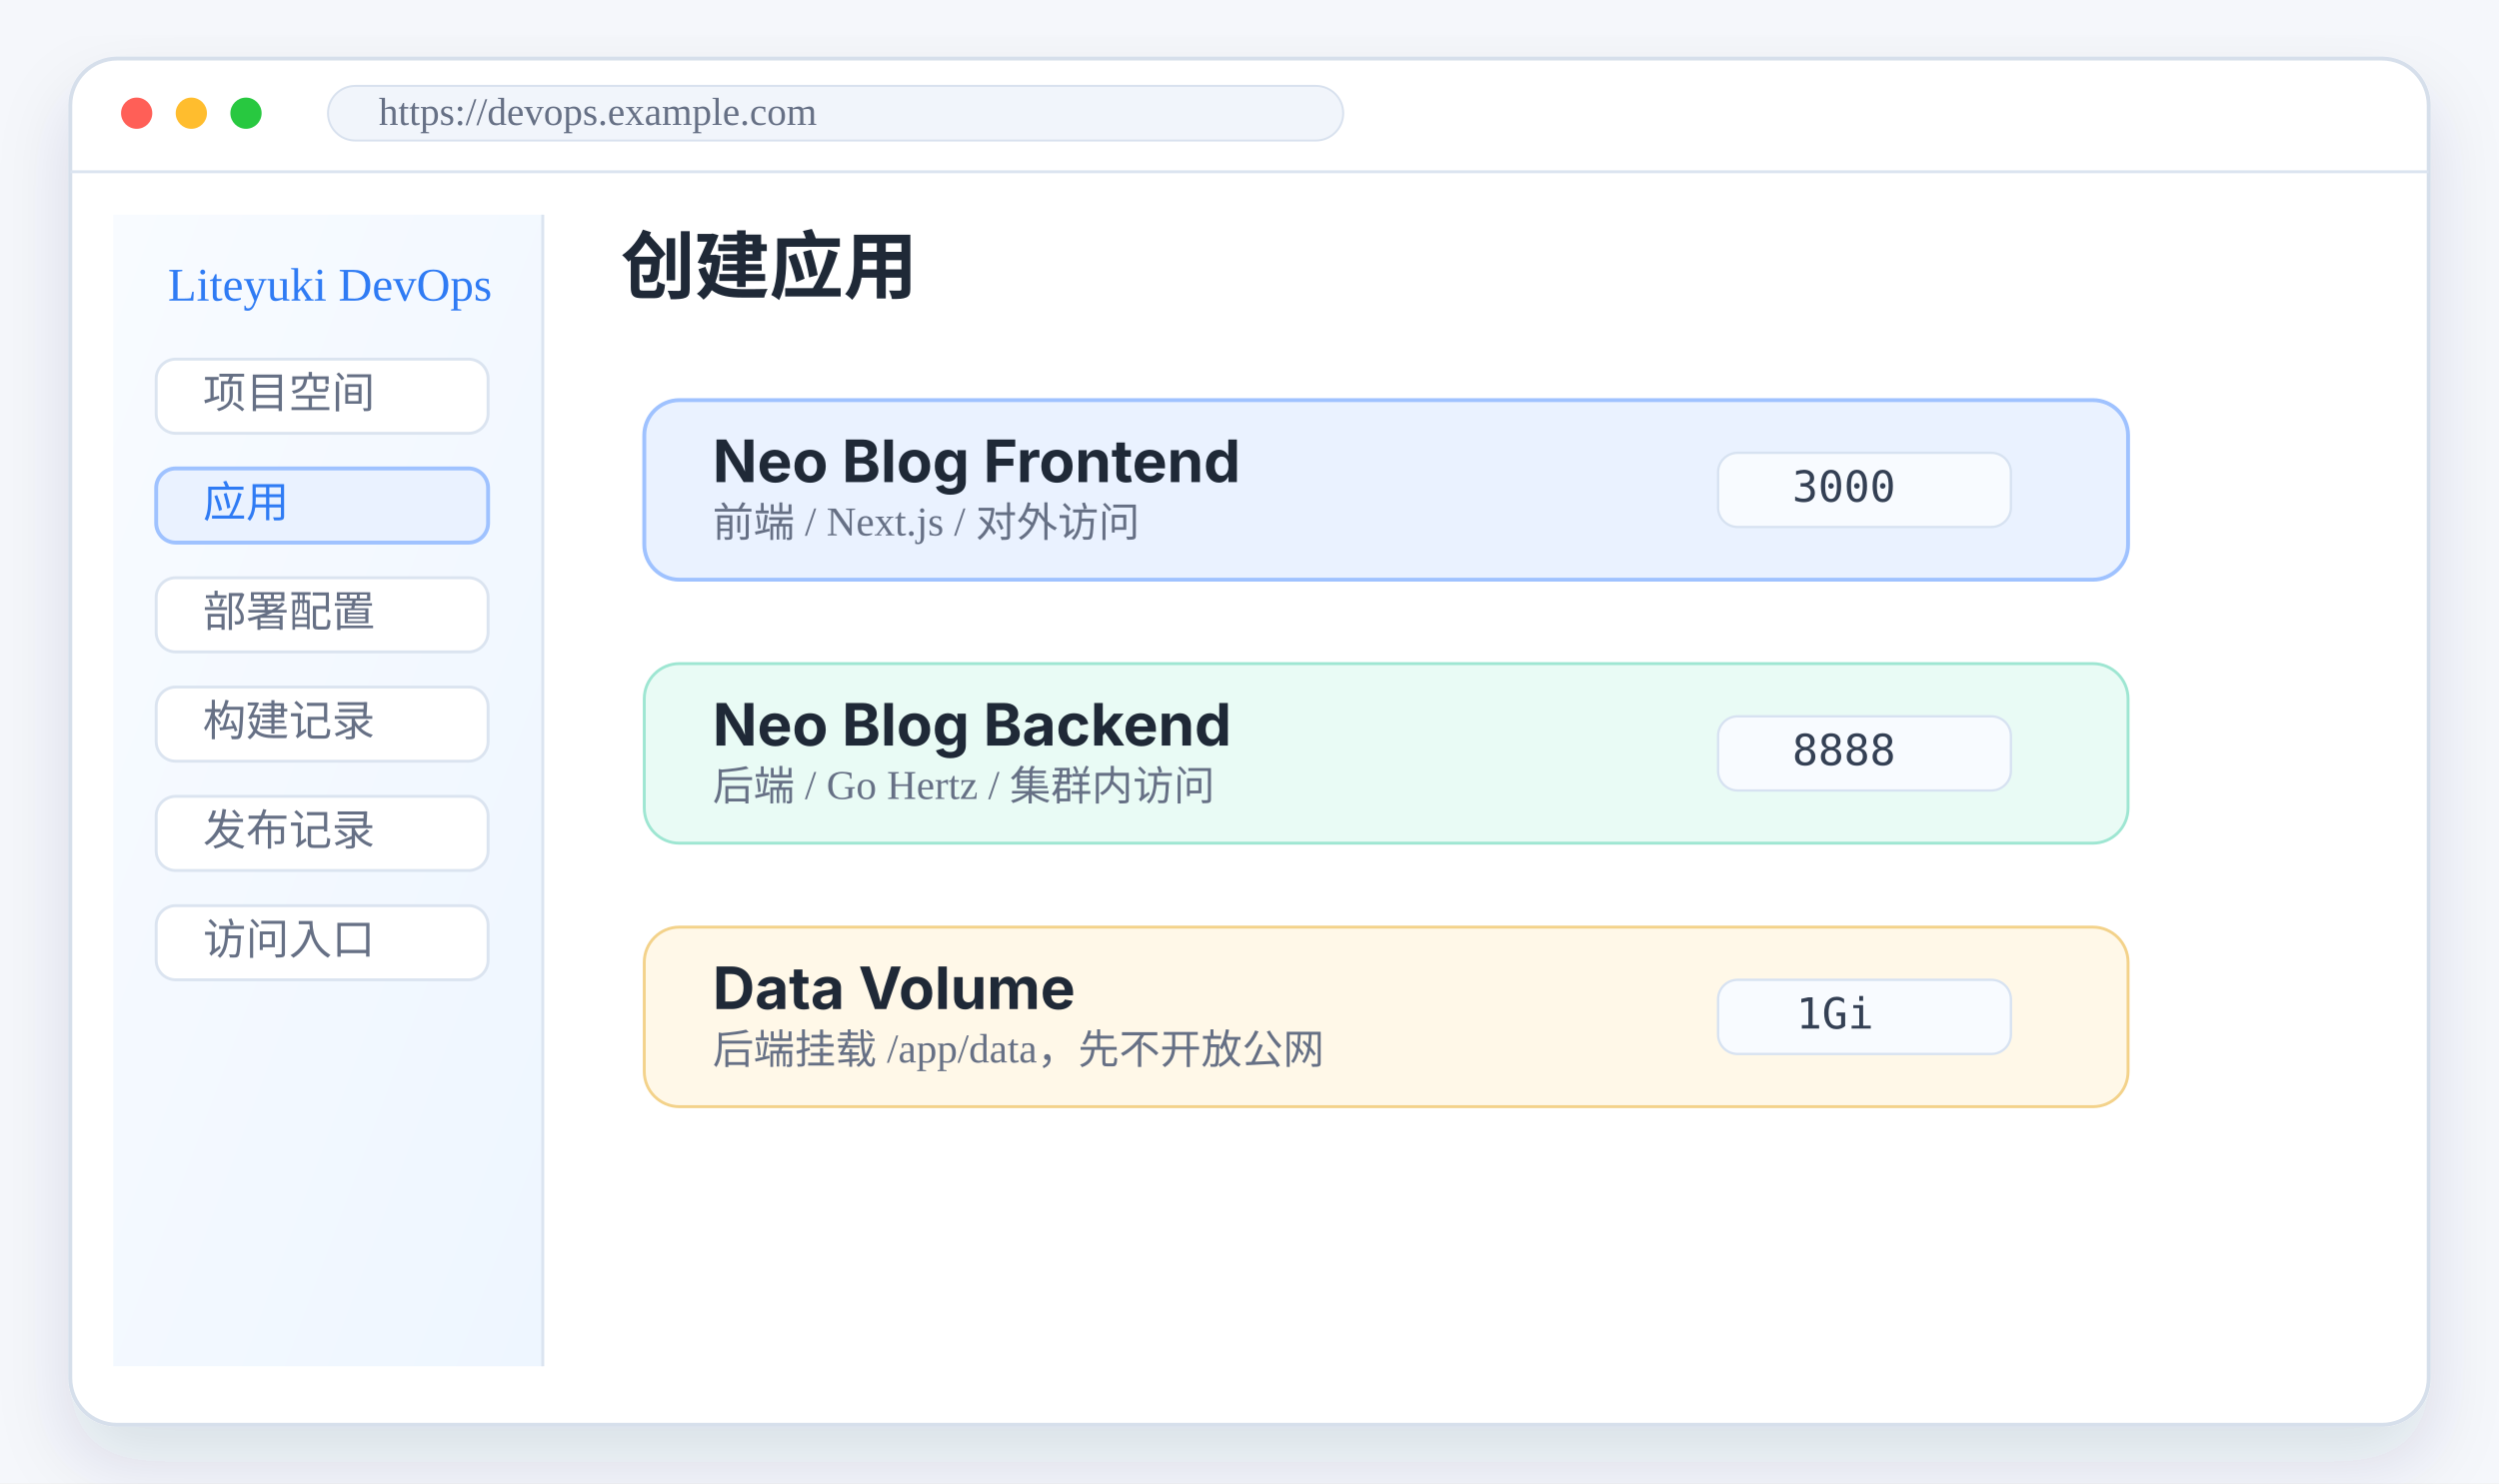
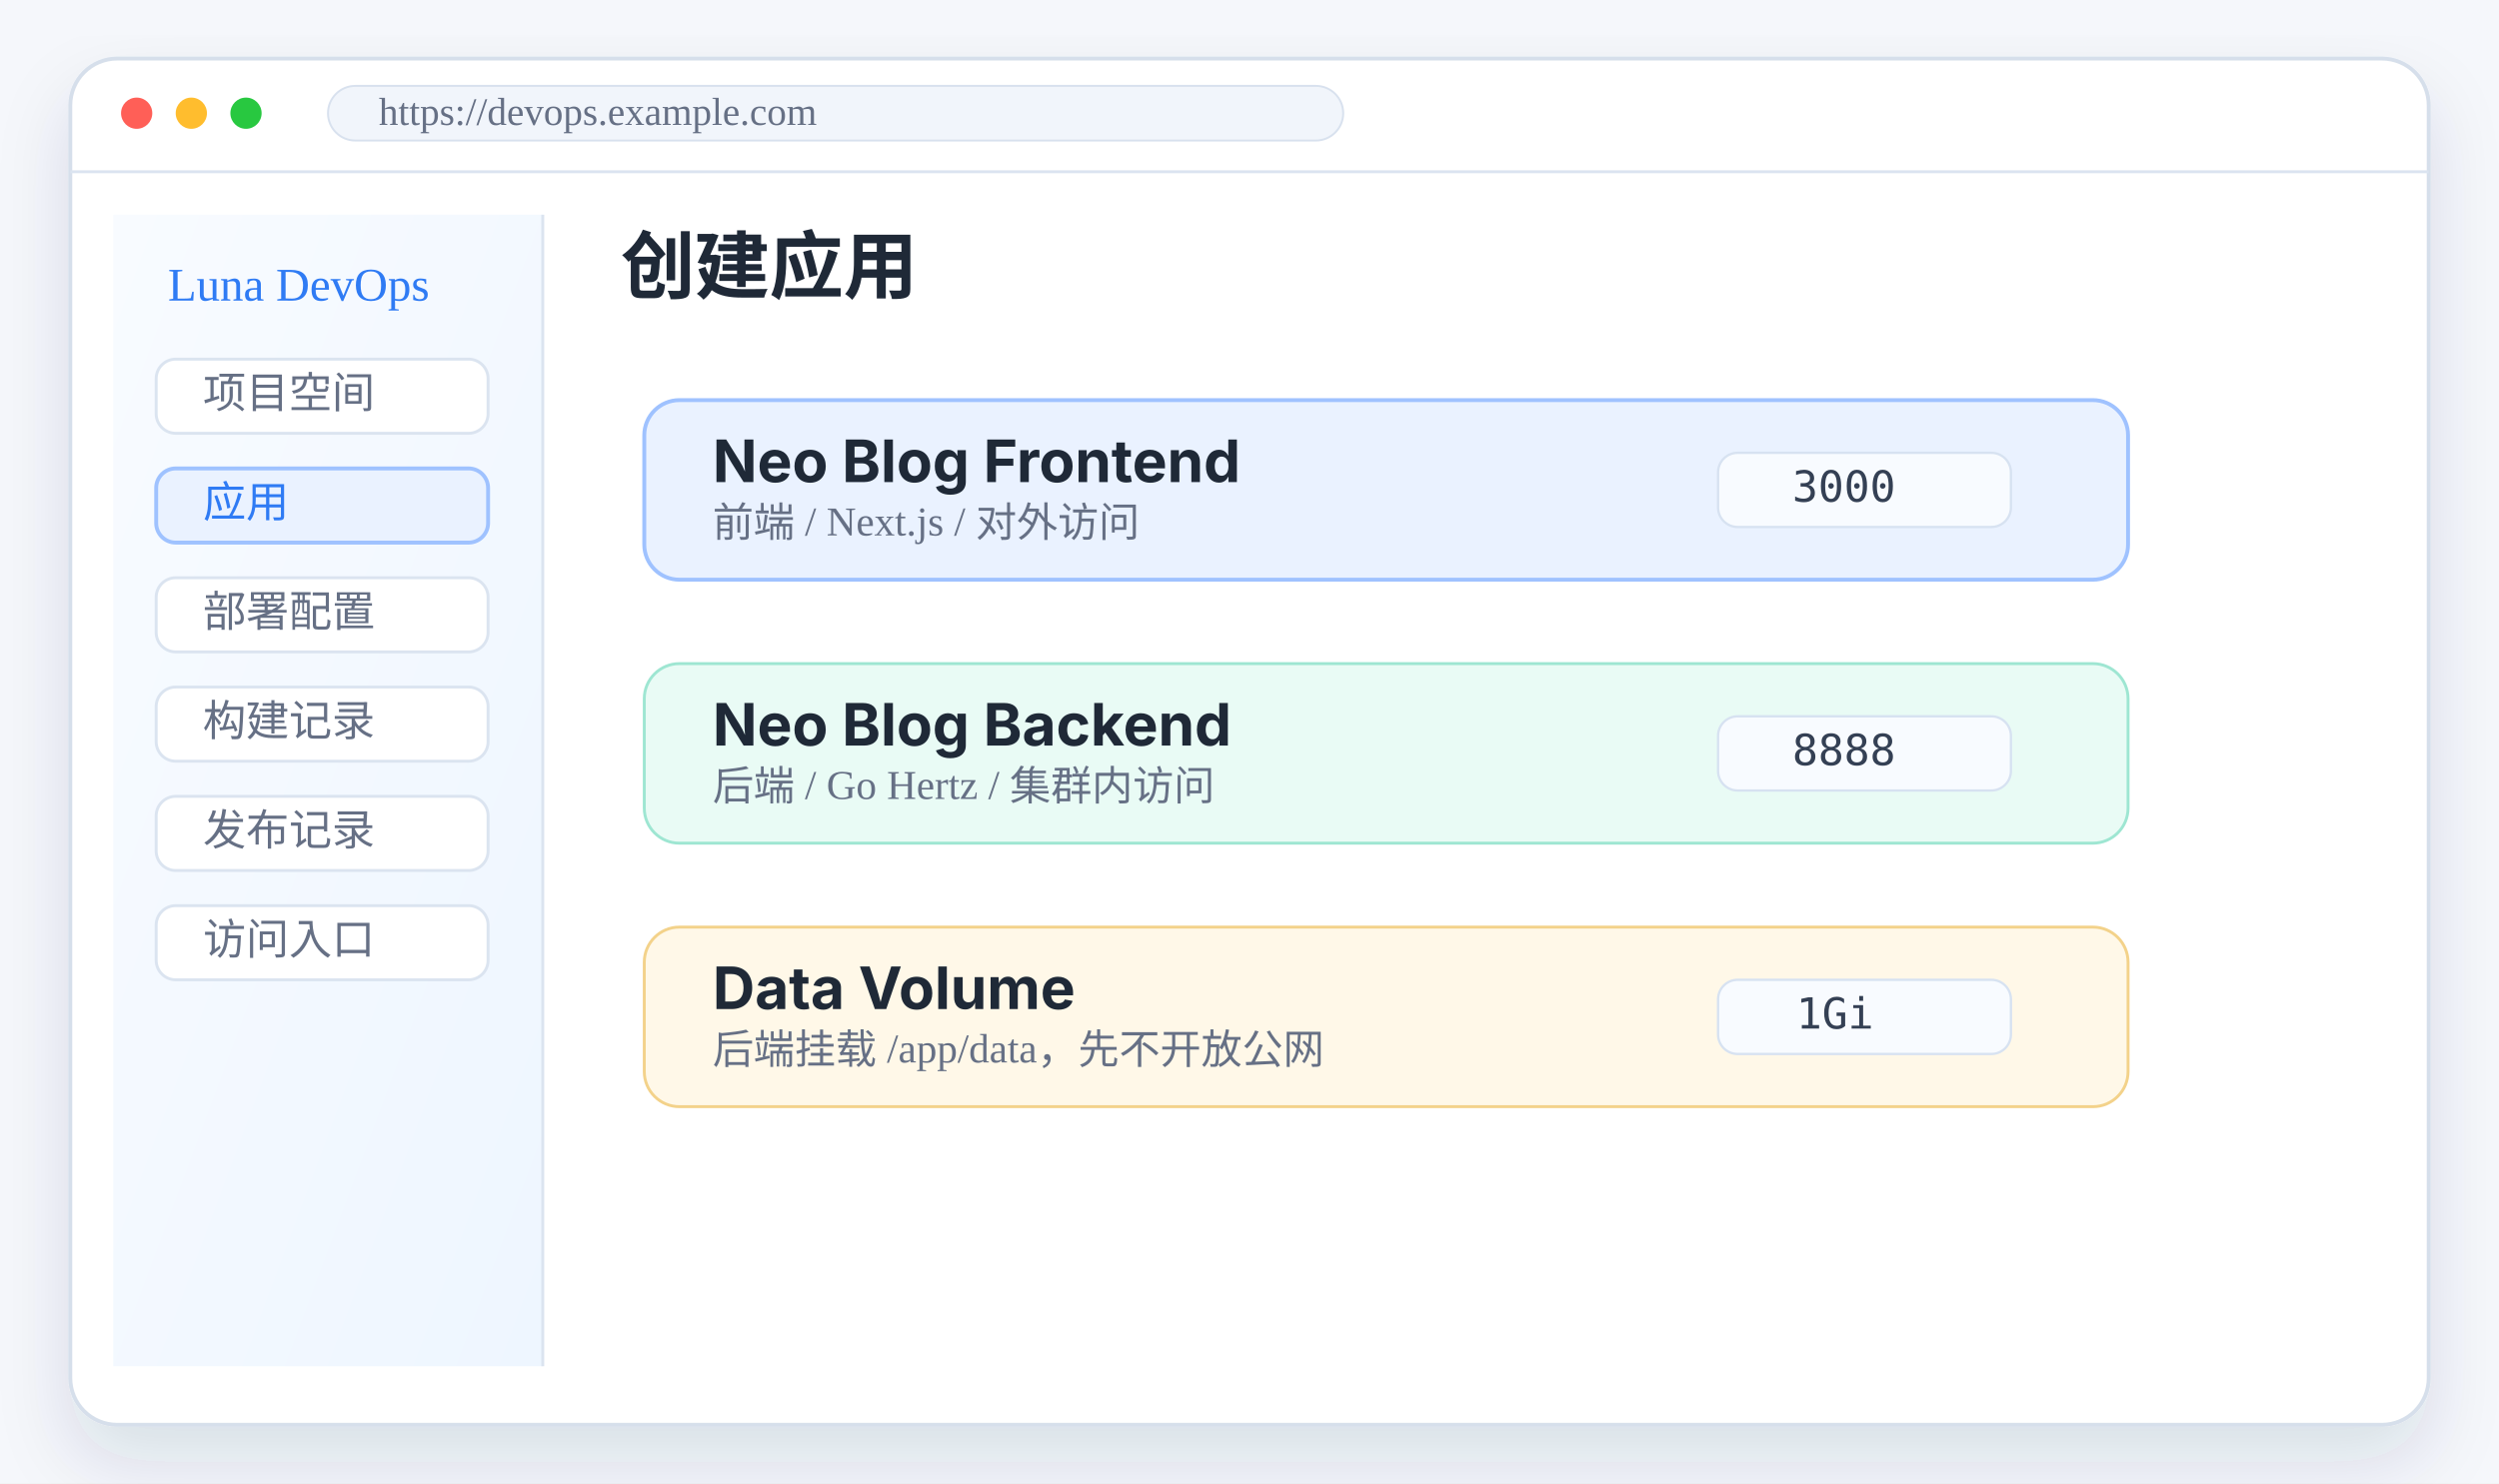
<svg xmlns="http://www.w3.org/2000/svg" width="1280" height="760" viewBox="0 0 1280 760" role="img" aria-label="创建应用">
  <defs>
    <filter id="shadow" x="-10%" y="-10%" width="120%" height="130%">
      <feDropShadow dx="0" dy="18" stdDeviation="18" flood-color="#1f3a5f" flood-opacity=".12" />
    </filter>
    <linearGradient id="soft" x1="0" y1="0" x2="1" y2="1">
      <stop stop-color="#f8fbff" />
      <stop offset="1" stop-color="#eef6ff" />
    </linearGradient>
  </defs>
  <style>.t{font-family:-apple-system,BlinkMacSystemFont,"Segoe UI","Hiragino Sans GB",sans-serif;fill:#1f2937}.m{fill:#667085}.b{fill:#2f7bf4}.g{fill:#22a98f}.card{fill:#fff;stroke:#dbe4f0;stroke-width:1.5}.field{fill:#f8fbff;stroke:#d7e2f1;stroke-width:1.2}.mut{fill:#f4f7fb}.line{stroke:#dbe4f0;stroke-width:1.5}.hi{fill:#eaf2ff;stroke:#9fc2ff;stroke-width:2}.ok{fill:#e9fbf5;stroke:#9ee6d2;stroke-width:1.5}.warn{fill:#fff8e8;stroke:#f3d28a;stroke-width:1.5}.mono{font-family:"SFMono-Regular",Menlo,Consolas,monospace;fill:#344054}</style>
  <rect width="1280" height="760" fill="#f5f7fb" />
  <rect x="36" y="30" width="1208" height="700" rx="24" fill="#fff" stroke="#d6dfeb" stroke-width="2" filter="url(#shadow)" />
  <circle cx="70" cy="58" r="8" fill="#ff5f57" />
  <circle cx="98" cy="58" r="8" fill="#ffbd2e" />
  <circle cx="126" cy="58" r="8" fill="#28c840" />
  <rect x="168" y="44" width="520" height="28" rx="14" fill="#f1f5fb" stroke="#d8e1ee" />
  <text x="194" y="64" font-size="20" class="m">https://devops.example.com</text>
  <line x1="36" y1="88" x2="1244" y2="88" class="line" />
  <rect x="58" y="110" width="220" height="590" fill="url(#soft)" />
  <line x1="278" y1="110" x2="278" y2="700" class="line" />
-   <text x="86" y="154" font-size="24" class="b">Liteyuki DevOps</text>
+   <text x="86" y="154" font-size="24" class="b">Luna DevOps</text>
  <rect x="80" y="184" width="170" height="38" rx="10" class="card" />
  <text x="104" y="209" font-size="22" class="m">项目空间</text>
  <rect x="80" y="240" width="170" height="38" rx="10" class="hi" />
  <text x="104" y="265" font-size="22" class="b">应用</text>
  <rect x="80" y="296" width="170" height="38" rx="10" class="card" />
  <text x="104" y="321" font-size="22" class="m">部署配置</text>
  <rect x="80" y="352" width="170" height="38" rx="10" class="card" />
  <text x="104" y="377" font-size="22" class="m">构建记录</text>
  <rect x="80" y="408" width="170" height="38" rx="10" class="card" />
  <text x="104" y="433" font-size="22" class="m">发布记录</text>
  <rect x="80" y="464" width="170" height="38" rx="10" class="card" />
  <text x="104" y="489" font-size="22" class="m">访问入口</text>
  <text x="318" y="150" font-size="38" font-weight="700" class="t">创建应用</text>
  <rect x="330" y="205" width="760" height="92" rx="18" class="hi" />
  <text x="365" y="247" font-size="30" font-weight="700" class="t">Neo Blog Frontend</text>
  <text x="365" y="275" font-size="21" class="m">前端 / Next.js / 对外访问</text>
  <rect x="880" y="232" width="150" height="38" rx="10" class="field" />
  <text x="918" y="257" font-size="22" class="mono">3000</text>
  <rect x="330" y="340" width="760" height="92" rx="18" class="ok" />
  <text x="365" y="382" font-size="30" font-weight="700" class="t">Neo Blog Backend</text>
  <text x="365" y="410" font-size="21" class="m">后端 / Go Hertz / 集群内访问</text>
  <rect x="880" y="367" width="150" height="38" rx="10" class="field" />
  <text x="918" y="392" font-size="22" class="mono">8888</text>
  <rect x="330" y="475" width="760" height="92" rx="18" class="warn" />
  <text x="365" y="517" font-size="30" font-weight="700" class="t">Data Volume</text>
  <text x="365" y="545" font-size="21" class="m">后端挂载 /app/data，先不开放公网</text>
  <rect x="880" y="502" width="150" height="38" rx="10" class="field" />
  <text x="920" y="527" font-size="22" class="mono">1Gi</text>
</svg>
